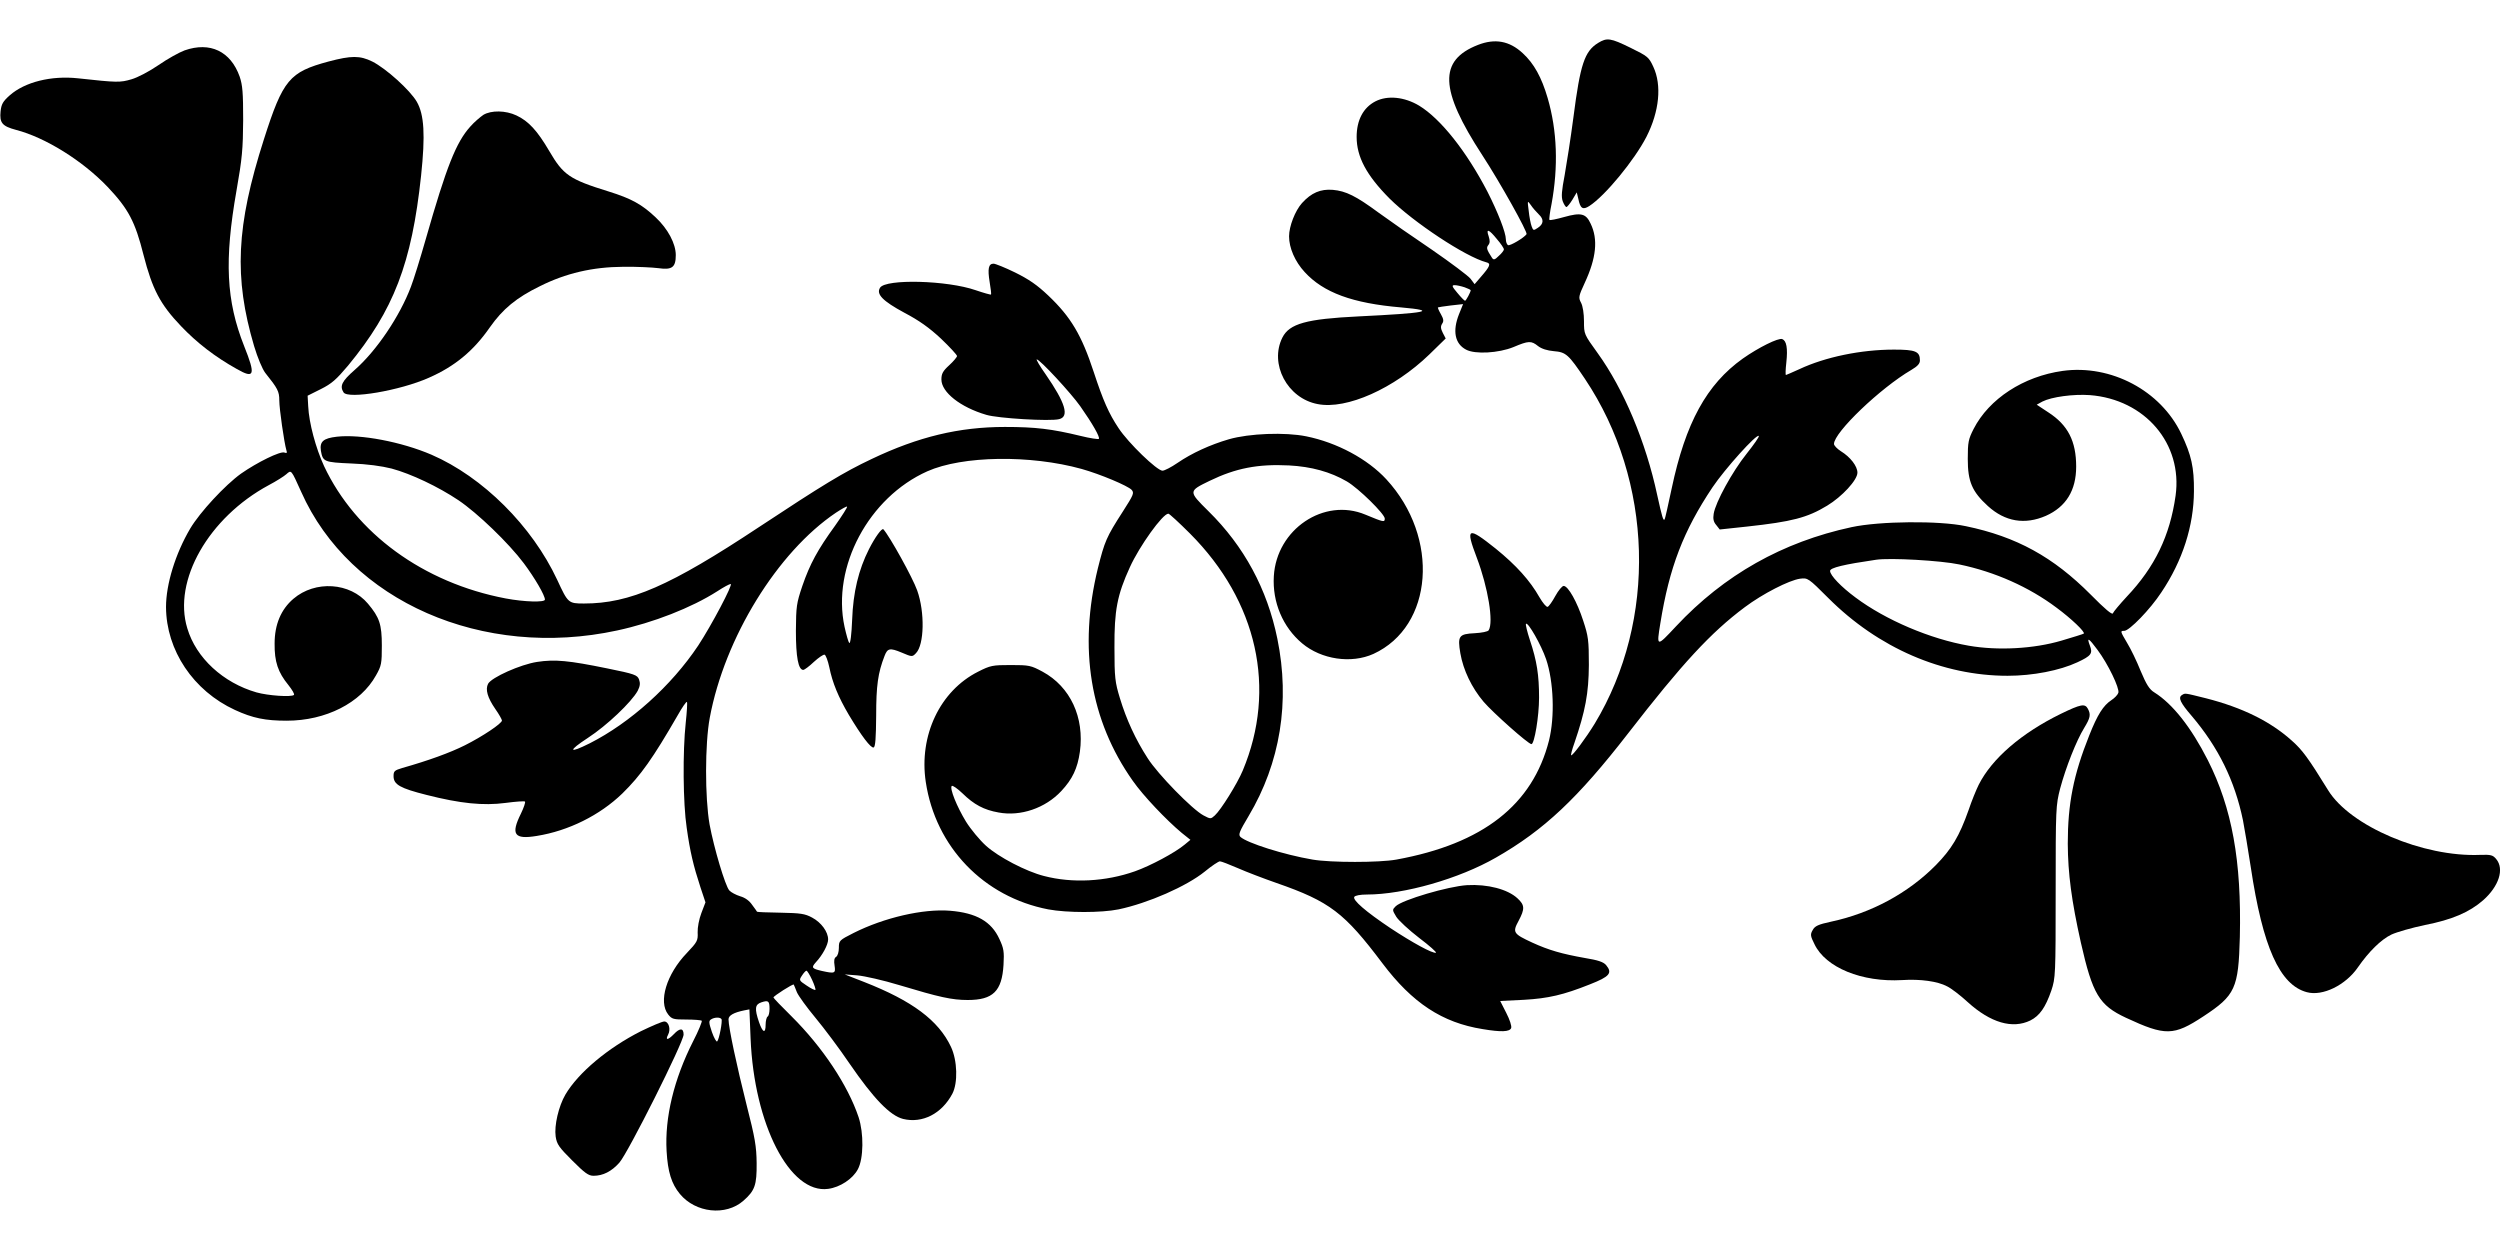
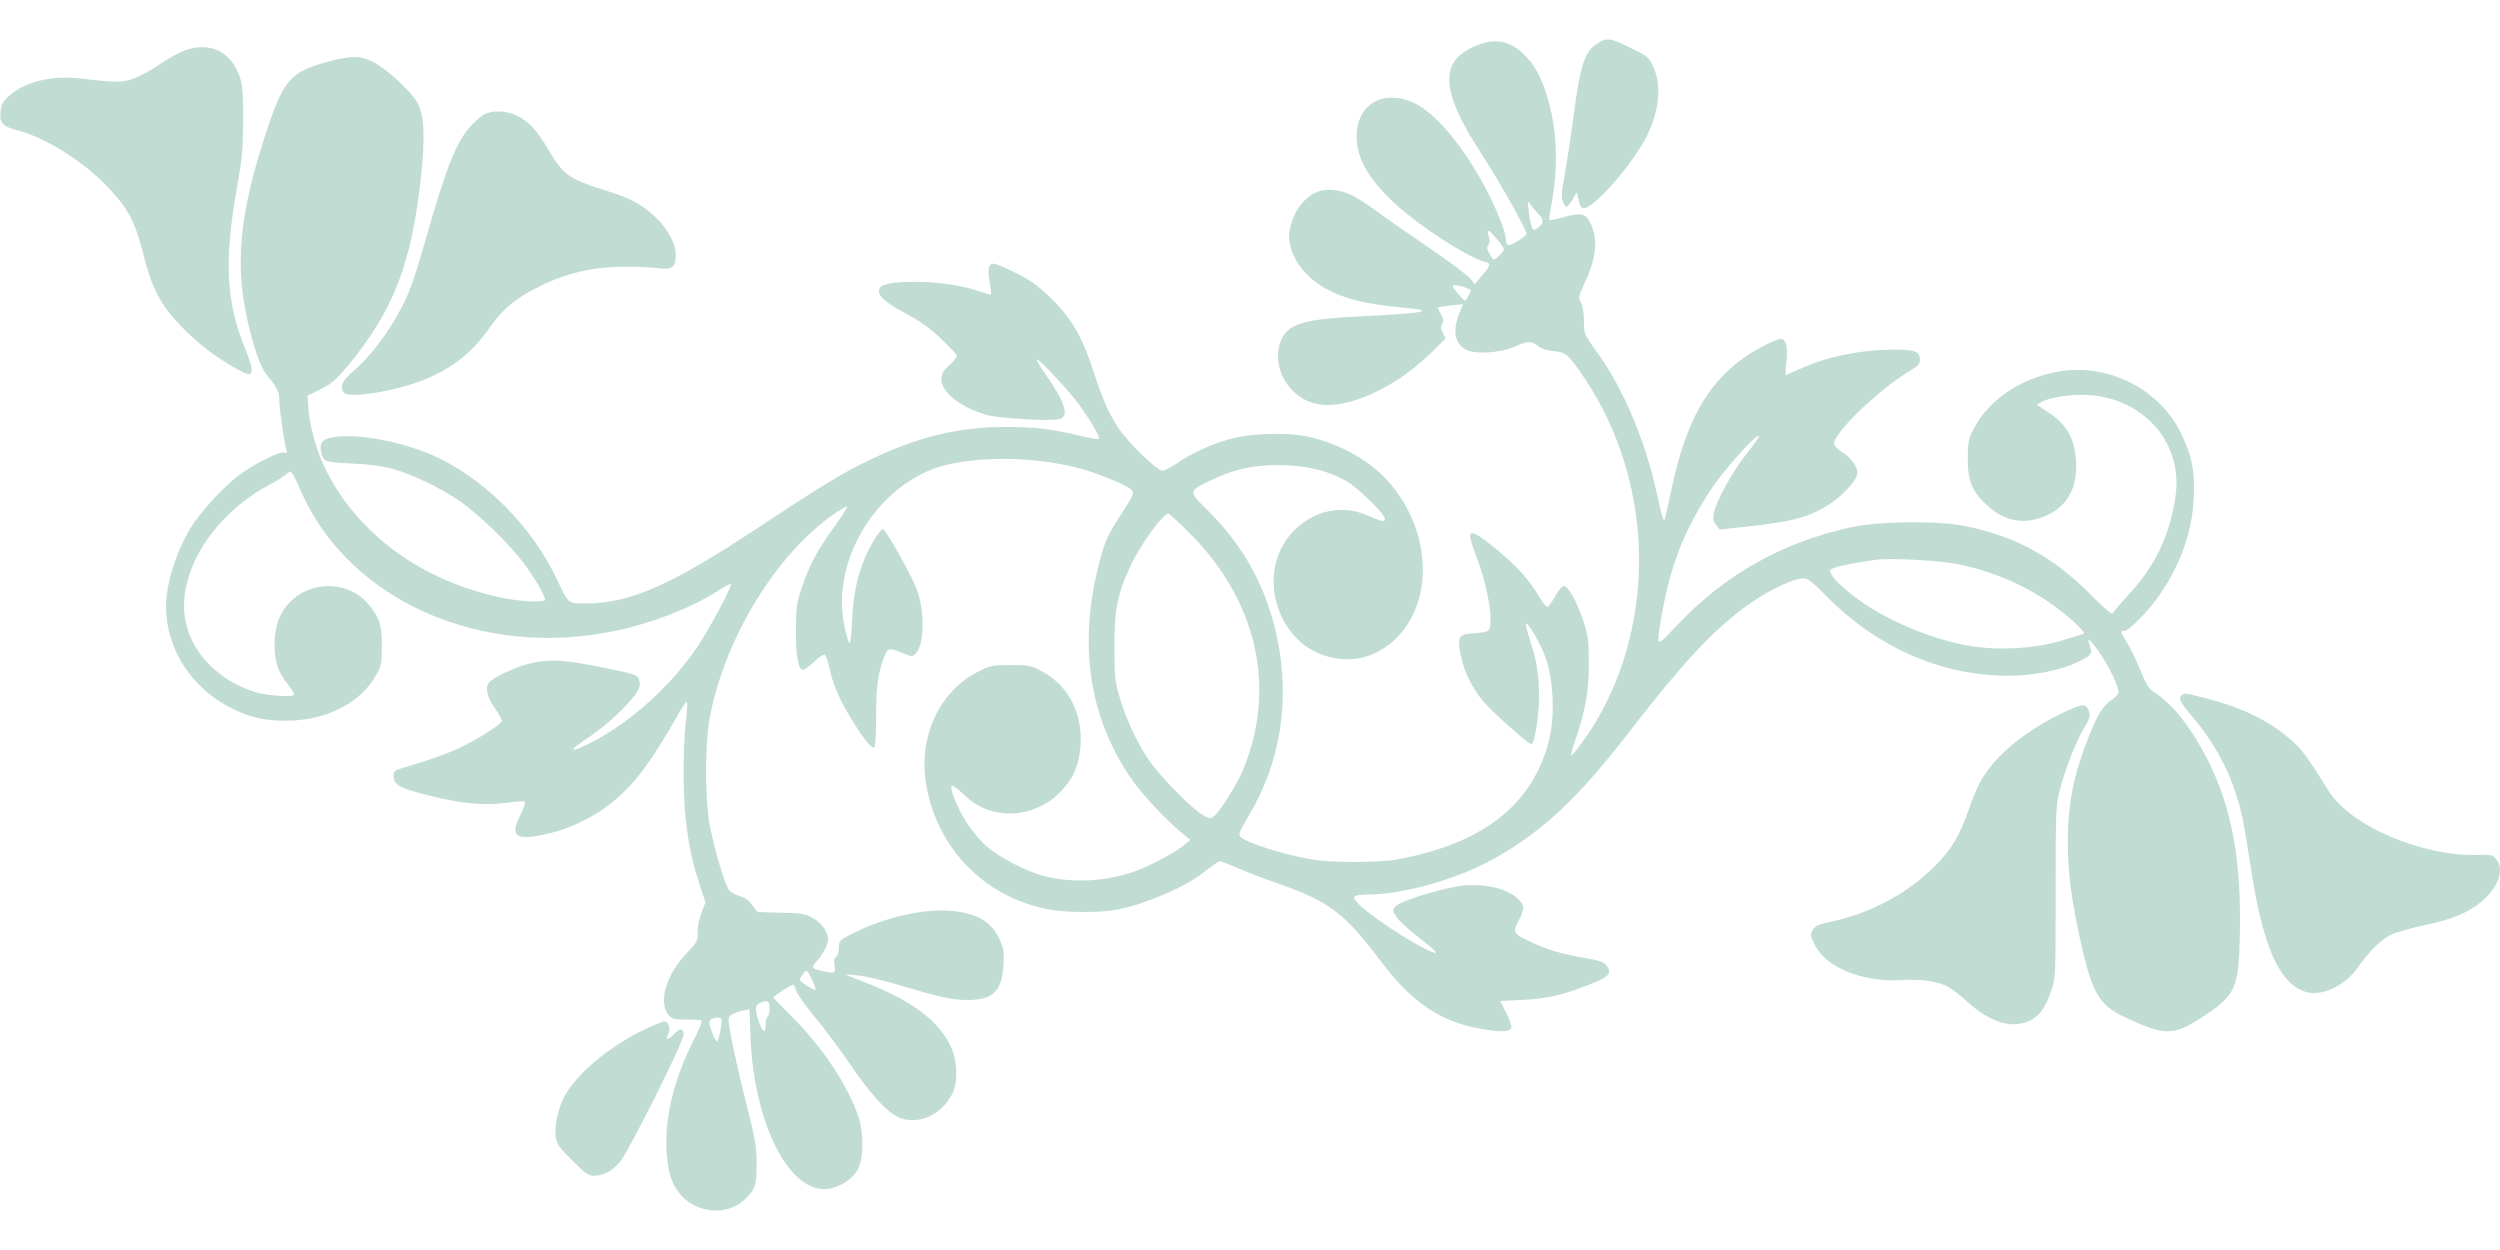
<svg xmlns="http://www.w3.org/2000/svg" version="1.0" width="1280pt" height="640pt" viewBox="0 0 1280 640" preserveAspectRatio="xMidYMid meet">
-   <g transform="translate(0,640) scale(0.1,-0.1)" fill="#000000" stroke="none">
+   <g transform="translate(0,640) scale(0.1,-0.1)" fill="rgb(193, 221, 211)" stroke="none">
    <path d="M8182 6180 c-69 -43 -91 -108 -126 -380 -14 -107 -35 -241 -45 -297 -15 -79 -18 -110 -10 -133 6 -16 15 -30 19 -30 4 0 18 17 31 38 l22 37 8 -33 c10 -50 23 -58 56 -37 81 52 232 236 293 355 66 130 79 264 35 358 -23 50 -29 54 -116 97 -104 51 -121 53 -167 25z" />
    <path d="M7567 6170 c-202 -79 -197 -228 22 -564 92 -141 233 -394 227 -405 -12 -18 -86 -62 -95 -56 -6 3 -11 17 -11 30 0 34 -41 139 -94 243 -108 208 -240 374 -350 441 -75 45 -162 54 -224 22 -62 -32 -96 -96 -96 -182 0 -102 50 -196 168 -315 124 -123 390 -299 496 -327 25 -6 20 -20 -30 -77 l-30 -35 -21 28 c-12 15 -100 81 -197 148 -98 66 -220 151 -272 189 -118 87 -169 112 -236 118 -63 5 -110 -15 -158 -68 -35 -39 -66 -119 -66 -170 0 -59 30 -129 80 -183 96 -105 245 -160 494 -181 192 -17 133 -29 -219 -46 -266 -13 -353 -37 -389 -108 -68 -135 25 -312 181 -341 148 -29 391 80 571 254 l84 82 -15 29 c-11 22 -12 33 -3 47 9 13 7 24 -7 49 -10 17 -16 32 -15 34 2 1 31 6 66 10 l63 7 -21 -52 c-34 -86 -21 -151 36 -181 46 -25 167 -18 243 13 78 33 91 33 126 5 18 -14 47 -23 81 -26 62 -5 75 -17 159 -142 350 -523 370 -1235 50 -1765 -44 -72 -115 -168 -121 -162 -2 2 5 30 17 63 56 164 73 254 74 399 0 128 -3 148 -29 227 -31 96 -77 178 -100 178 -8 0 -27 -23 -43 -52 -15 -28 -33 -53 -39 -55 -7 -2 -25 20 -42 49 -48 85 -119 164 -224 249 -144 115 -156 109 -97 -46 58 -153 87 -331 61 -372 -4 -7 -36 -13 -71 -15 -82 -4 -89 -14 -74 -103 15 -86 58 -176 119 -248 48 -56 229 -217 245 -217 15 0 39 142 39 238 0 115 -11 188 -47 295 -14 43 -23 80 -20 83 10 11 78 -108 103 -181 39 -115 45 -295 15 -416 -84 -330 -338 -529 -781 -610 -87 -16 -337 -16 -430 0 -147 25 -335 85 -369 116 -12 12 -5 28 42 107 162 272 213 585 147 908 -52 254 -170 473 -353 653 -103 102 -103 102 6 155 134 65 247 87 407 79 114 -6 212 -33 296 -82 60 -35 194 -167 194 -190 0 -20 -5 -19 -99 20 -212 89 -455 -75 -469 -315 -8 -133 46 -261 145 -344 99 -83 252 -105 365 -54 307 141 341 596 66 894 -96 104 -252 188 -410 220 -108 22 -292 15 -396 -15 -96 -28 -190 -71 -263 -121 -32 -22 -67 -40 -77 -40 -28 0 -175 142 -225 218 -50 75 -79 141 -127 287 -62 189 -117 282 -233 392 -57 54 -99 83 -170 118 -51 25 -101 45 -110 45 -26 0 -31 -26 -20 -94 6 -34 9 -63 7 -64 -1 -2 -37 8 -78 22 -146 51 -461 59 -490 13 -21 -33 13 -68 124 -128 76 -40 128 -77 188 -133 45 -43 82 -83 82 -89 0 -5 -18 -27 -40 -47 -33 -30 -40 -44 -40 -73 0 -65 97 -142 230 -181 59 -18 328 -34 373 -22 53 13 32 83 -69 229 -30 42 -50 77 -46 77 16 0 175 -172 223 -240 62 -88 103 -160 95 -167 -3 -3 -45 3 -93 15 -148 36 -232 46 -388 46 -234 0 -443 -50 -682 -164 -144 -68 -252 -134 -576 -348 -456 -302 -662 -392 -897 -392 -80 0 -82 2 -137 121 -129 276 -381 527 -644 641 -154 66 -364 106 -485 92 -69 -8 -88 -25 -81 -72 10 -56 16 -59 155 -65 83 -3 155 -13 207 -26 100 -27 239 -93 342 -162 98 -66 257 -219 335 -323 56 -75 108 -164 108 -186 0 -15 -106 -12 -201 6 -421 80 -768 333 -930 678 -42 91 -77 220 -81 306 l-3 54 68 34 c56 28 79 49 139 120 234 284 326 523 374 973 22 208 16 312 -22 378 -34 59 -158 171 -228 206 -63 31 -107 31 -224 0 -200 -54 -233 -92 -331 -399 -142 -444 -154 -706 -50 -1058 18 -60 42 -117 57 -137 64 -80 72 -95 72 -141 0 -44 25 -216 36 -254 5 -15 3 -18 -10 -13 -21 8 -139 -50 -222 -108 -82 -59 -210 -197 -260 -281 -76 -129 -124 -285 -124 -402 1 -222 140 -429 353 -527 91 -42 156 -55 265 -55 200 0 379 91 457 232 28 49 30 61 30 153 0 108 -12 144 -71 214 -91 109 -270 121 -382 25 -63 -54 -96 -131 -96 -229 -1 -93 17 -147 71 -213 19 -24 32 -46 28 -50 -12 -12 -132 -4 -192 13 -170 49 -309 176 -354 328 -75 244 109 567 417 733 38 20 79 46 90 56 26 23 24 25 76 -90 249 -561 930 -859 1618 -710 185 40 380 116 513 201 32 21 62 37 68 37 14 0 -99 -213 -166 -315 -138 -207 -349 -396 -556 -501 -108 -54 -113 -40 -9 28 97 63 223 183 255 241 12 24 14 38 7 58 -9 23 -21 28 -164 57 -196 40 -266 47 -358 33 -85 -13 -233 -79 -251 -112 -15 -29 -3 -71 37 -129 19 -27 34 -54 34 -59 0 -15 -100 -82 -190 -127 -76 -38 -186 -78 -320 -116 -40 -12 -45 -16 -45 -42 0 -43 34 -62 169 -96 173 -44 290 -56 404 -41 52 7 96 10 100 7 3 -4 -6 -31 -21 -62 -53 -107 -34 -133 81 -114 163 26 323 106 438 217 95 93 157 181 284 401 23 41 44 71 47 68 3 -2 0 -50 -6 -106 -16 -147 -14 -414 5 -539 17 -121 34 -193 70 -303 l26 -78 -21 -55 c-12 -31 -20 -74 -19 -99 2 -42 -2 -49 -55 -105 -105 -109 -147 -250 -96 -315 19 -24 27 -26 93 -26 40 0 75 -3 79 -6 3 -3 -16 -51 -44 -105 -99 -195 -146 -392 -136 -563 6 -106 25 -167 68 -219 80 -97 235 -114 325 -35 59 52 69 80 68 193 -1 86 -8 128 -52 300 -49 194 -92 395 -92 436 0 20 27 35 81 46 l26 5 6 -149 c18 -440 201 -797 397 -770 61 8 126 51 152 100 30 55 31 185 4 267 -55 164 -185 359 -343 516 -51 50 -93 94 -93 97 0 7 100 71 104 66 1 -2 9 -20 16 -39 8 -19 51 -78 95 -131 44 -53 123 -158 175 -235 123 -179 207 -266 274 -283 99 -24 198 27 252 129 29 55 26 170 -7 240 -64 136 -199 236 -444 332 l-100 39 65 -5 c36 -3 133 -25 215 -50 206 -62 269 -76 350 -76 129 0 175 45 183 180 4 68 1 85 -21 132 -41 90 -118 134 -253 145 -137 11 -337 -35 -494 -114 -73 -37 -75 -39 -75 -76 0 -21 -6 -41 -14 -46 -10 -6 -12 -20 -8 -45 6 -40 2 -42 -66 -27 -51 12 -54 17 -30 44 34 36 63 90 63 117 0 39 -35 87 -82 112 -37 20 -59 23 -161 25 -66 1 -120 3 -121 5 -1 2 -12 18 -25 35 -14 21 -36 37 -61 44 -22 7 -47 20 -56 30 -21 24 -78 215 -101 338 -24 137 -24 412 1 546 76 409 346 848 646 1050 29 19 55 34 57 31 3 -2 -25 -46 -61 -97 -90 -124 -129 -196 -168 -309 -30 -89 -32 -104 -33 -230 0 -133 12 -200 38 -200 5 0 30 18 54 41 24 22 49 39 55 37 6 -2 17 -31 24 -64 16 -80 47 -154 100 -244 64 -107 113 -172 127 -167 9 3 12 49 13 163 0 153 9 219 43 306 15 39 27 42 87 17 54 -23 55 -23 74 -3 42 43 46 209 6 321 -23 65 -140 276 -173 313 -8 8 -43 -41 -74 -102 -53 -105 -81 -220 -86 -361 -3 -74 -9 -125 -15 -119 -4 4 -15 42 -24 83 -66 307 124 662 424 796 180 80 527 85 790 12 96 -27 236 -86 256 -107 14 -16 10 -25 -45 -111 -85 -132 -93 -152 -128 -291 -100 -409 -40 -778 179 -1088 53 -76 172 -201 250 -266 l45 -36 -29 -24 c-50 -42 -176 -109 -255 -137 -150 -53 -321 -62 -466 -24 -91 23 -233 97 -297 155 -31 28 -77 83 -102 123 -47 77 -85 171 -73 183 4 4 29 -13 55 -38 58 -57 110 -85 185 -98 112 -21 239 22 321 110 57 61 83 116 95 201 24 176 -49 333 -191 410 -60 32 -68 34 -163 34 -93 0 -104 -2 -167 -34 -195 -98 -304 -327 -268 -565 50 -332 296 -588 627 -652 96 -18 272 -18 360 0 152 32 348 118 442 194 35 29 70 52 77 52 7 0 48 -16 92 -35 43 -19 132 -53 198 -76 273 -95 347 -152 542 -411 153 -203 306 -304 513 -337 95 -16 138 -14 146 5 4 10 -7 43 -25 78 l-31 61 122 6 c123 7 202 25 337 79 102 40 117 58 83 99 -14 16 -41 25 -108 36 -118 21 -185 40 -270 79 -97 45 -102 52 -70 111 33 62 32 81 -6 116 -50 46 -152 73 -258 67 -96 -6 -331 -75 -365 -108 -18 -18 -18 -19 3 -54 12 -19 65 -68 117 -108 53 -40 91 -74 86 -76 -17 -5 -121 52 -233 126 -127 85 -195 144 -185 160 4 7 31 12 64 12 191 0 473 81 661 189 247 141 420 305 676 635 278 359 424 517 598 647 92 69 227 138 283 146 40 5 42 4 145 -99 256 -256 585 -398 918 -398 129 0 267 27 357 69 71 33 80 45 64 86 -17 45 -6 39 39 -22 54 -72 114 -197 107 -220 -3 -10 -19 -27 -36 -38 -41 -27 -71 -74 -113 -180 -81 -203 -110 -350 -110 -555 1 -153 19 -291 67 -506 60 -265 94 -321 231 -385 202 -94 244 -93 396 7 164 108 180 143 187 407 9 389 -40 660 -164 905 -86 169 -180 288 -274 347 -25 15 -41 41 -70 110 -20 50 -51 114 -69 143 -36 61 -36 62 -15 62 26 0 133 110 190 197 109 162 166 341 167 518 1 122 -13 185 -65 294 -105 221 -360 356 -607 322 -201 -28 -377 -143 -456 -297 -27 -53 -30 -68 -30 -154 0 -116 22 -167 103 -241 88 -80 189 -97 297 -50 103 46 155 130 155 252 0 130 -42 213 -143 278 l-59 39 29 16 c47 24 159 39 243 33 283 -22 476 -249 439 -515 -29 -205 -106 -365 -250 -517 -36 -39 -68 -77 -71 -85 -3 -10 -41 22 -114 96 -191 192 -379 296 -639 350 -136 29 -441 26 -585 -5 -353 -76 -652 -244 -899 -508 -100 -107 -100 -107 -80 16 46 286 118 473 267 696 64 95 226 275 237 263 4 -3 -25 -44 -63 -92 -72 -90 -159 -248 -168 -307 -4 -25 -1 -41 13 -57 l18 -23 140 15 c229 25 308 45 410 107 76 46 155 131 155 169 0 33 -36 80 -85 110 -19 12 -35 29 -35 37 0 59 237 286 396 379 32 19 44 32 44 49 0 46 -23 55 -133 55 -169 0 -352 -38 -484 -100 -36 -16 -67 -30 -69 -30 -3 0 -2 29 2 64 8 74 1 111 -21 120 -20 7 -121 -43 -202 -100 -185 -132 -293 -329 -364 -665 -18 -85 -34 -156 -36 -158 -7 -10 -13 11 -38 124 -58 272 -172 543 -305 727 -70 97 -70 97 -70 163 0 39 -6 78 -15 95 -14 26 -13 33 19 102 59 127 69 223 30 303 -24 52 -49 58 -135 34 -39 -11 -73 -18 -76 -15 -2 2 2 39 11 82 35 191 29 374 -20 542 -31 106 -70 177 -128 230 -68 63 -142 76 -229 42z m311 -867 c28 -26 26 -50 -5 -70 -21 -14 -23 -14 -31 8 -5 13 -12 49 -15 79 -7 54 -7 55 11 30 9 -14 28 -35 40 -47z m-214 -127 c20 -23 36 -47 36 -53 0 -5 -11 -20 -26 -33 -21 -21 -27 -22 -35 -10 -27 42 -30 51 -19 65 9 11 9 23 2 45 -15 42 1 37 42 -14z m-165 -247 c17 -6 31 -13 31 -15 0 -9 -24 -54 -29 -54 -3 0 -21 18 -39 40 -29 34 -30 40 -14 40 10 0 33 -5 51 -11z m-1406 -1261 c345 -346 445 -795 270 -1213 -28 -67 -112 -202 -143 -230 -21 -19 -22 -19 -58 0 -57 30 -234 211 -286 293 -62 96 -109 198 -142 307 -25 82 -28 105 -28 260 -1 190 14 269 79 411 49 108 168 274 197 274 5 0 55 -46 111 -102z m3939 -158 c183 -38 357 -116 497 -221 76 -56 148 -125 140 -133 -2 -2 -53 -18 -114 -36 -142 -42 -326 -52 -475 -26 -196 34 -425 131 -580 247 -73 54 -130 113 -130 136 0 16 70 33 235 57 72 11 333 -4 427 -24z m-5874 -2127 c12 -26 19 -49 17 -51 -3 -3 -23 7 -45 22 -39 26 -40 27 -24 51 9 14 19 25 23 25 4 0 17 -21 29 -47z m-218 -148 c0 -19 -4 -37 -10 -40 -5 -3 -10 -22 -10 -41 0 -48 -15 -42 -34 13 -23 68 -21 90 12 101 36 12 42 7 42 -33z m-246 -53 c6 -10 -12 -104 -22 -114 -4 -4 -16 17 -27 48 -16 48 -17 57 -4 65 17 11 46 12 53 1z" />
    <path d="M945 6142 c-27 -10 -87 -43 -133 -75 -47 -32 -107 -64 -139 -73 -58 -17 -72 -17 -273 5 -138 15 -273 -19 -350 -87 -35 -31 -43 -45 -47 -82 -6 -59 8 -76 79 -95 150 -39 340 -157 469 -292 107 -113 141 -178 184 -349 45 -175 85 -252 192 -364 82 -86 174 -157 285 -219 91 -52 98 -33 38 117 -92 232 -102 439 -39 797 29 164 33 213 34 360 0 140 -3 179 -18 223 -46 129 -151 180 -282 134z" />
    <path d="M2475 5812 c-16 -11 -47 -37 -67 -60 -73 -81 -122 -205 -228 -576 -28 -98 -62 -208 -76 -244 -57 -151 -176 -328 -288 -426 -65 -57 -78 -82 -57 -115 23 -36 289 9 437 75 132 58 228 137 312 258 66 94 136 152 257 211 132 66 269 98 425 99 69 1 150 -3 181 -7 70 -10 89 4 89 67 0 58 -40 134 -103 193 -70 66 -123 96 -242 133 -200 62 -231 84 -303 207 -61 104 -106 153 -168 182 -55 26 -129 27 -169 3z" />
    <path d="M11171 2841 c-20 -13 -7 -40 50 -106 137 -161 221 -332 263 -535 8 -41 26 -149 40 -240 61 -408 148 -603 287 -640 81 -22 199 36 262 128 55 79 117 141 171 167 28 13 105 35 172 49 138 27 227 65 298 127 80 71 109 159 67 210 -17 21 -27 24 -83 22 -291 -12 -665 147 -778 331 -103 167 -132 206 -186 254 -109 98 -252 169 -440 217 -113 28 -105 27 -123 16z" />
    <path d="M10551 2745 c-200 -98 -352 -228 -420 -363 -12 -24 -36 -82 -52 -130 -47 -133 -87 -200 -169 -283 -141 -142 -329 -244 -535 -288 -65 -14 -83 -22 -94 -43 -13 -22 -12 -30 9 -72 57 -120 243 -196 449 -184 93 6 181 -6 230 -32 21 -10 68 -46 106 -81 117 -106 229 -138 320 -94 48 24 78 67 108 154 21 64 22 77 22 506 0 429 1 442 23 528 29 108 83 245 123 310 31 51 35 68 19 98 -15 28 -36 24 -139 -26z" />
    <path d="M3281 1120 c-168 -85 -320 -212 -386 -324 -35 -60 -58 -159 -50 -215 6 -40 17 -55 85 -123 64 -64 83 -78 109 -78 48 0 92 22 132 67 44 49 329 617 329 656 0 34 -19 35 -50 2 -29 -30 -45 -33 -30 -4 16 29 4 69 -19 69 -11 0 -64 -23 -120 -50z" />
  </g>
</svg>
